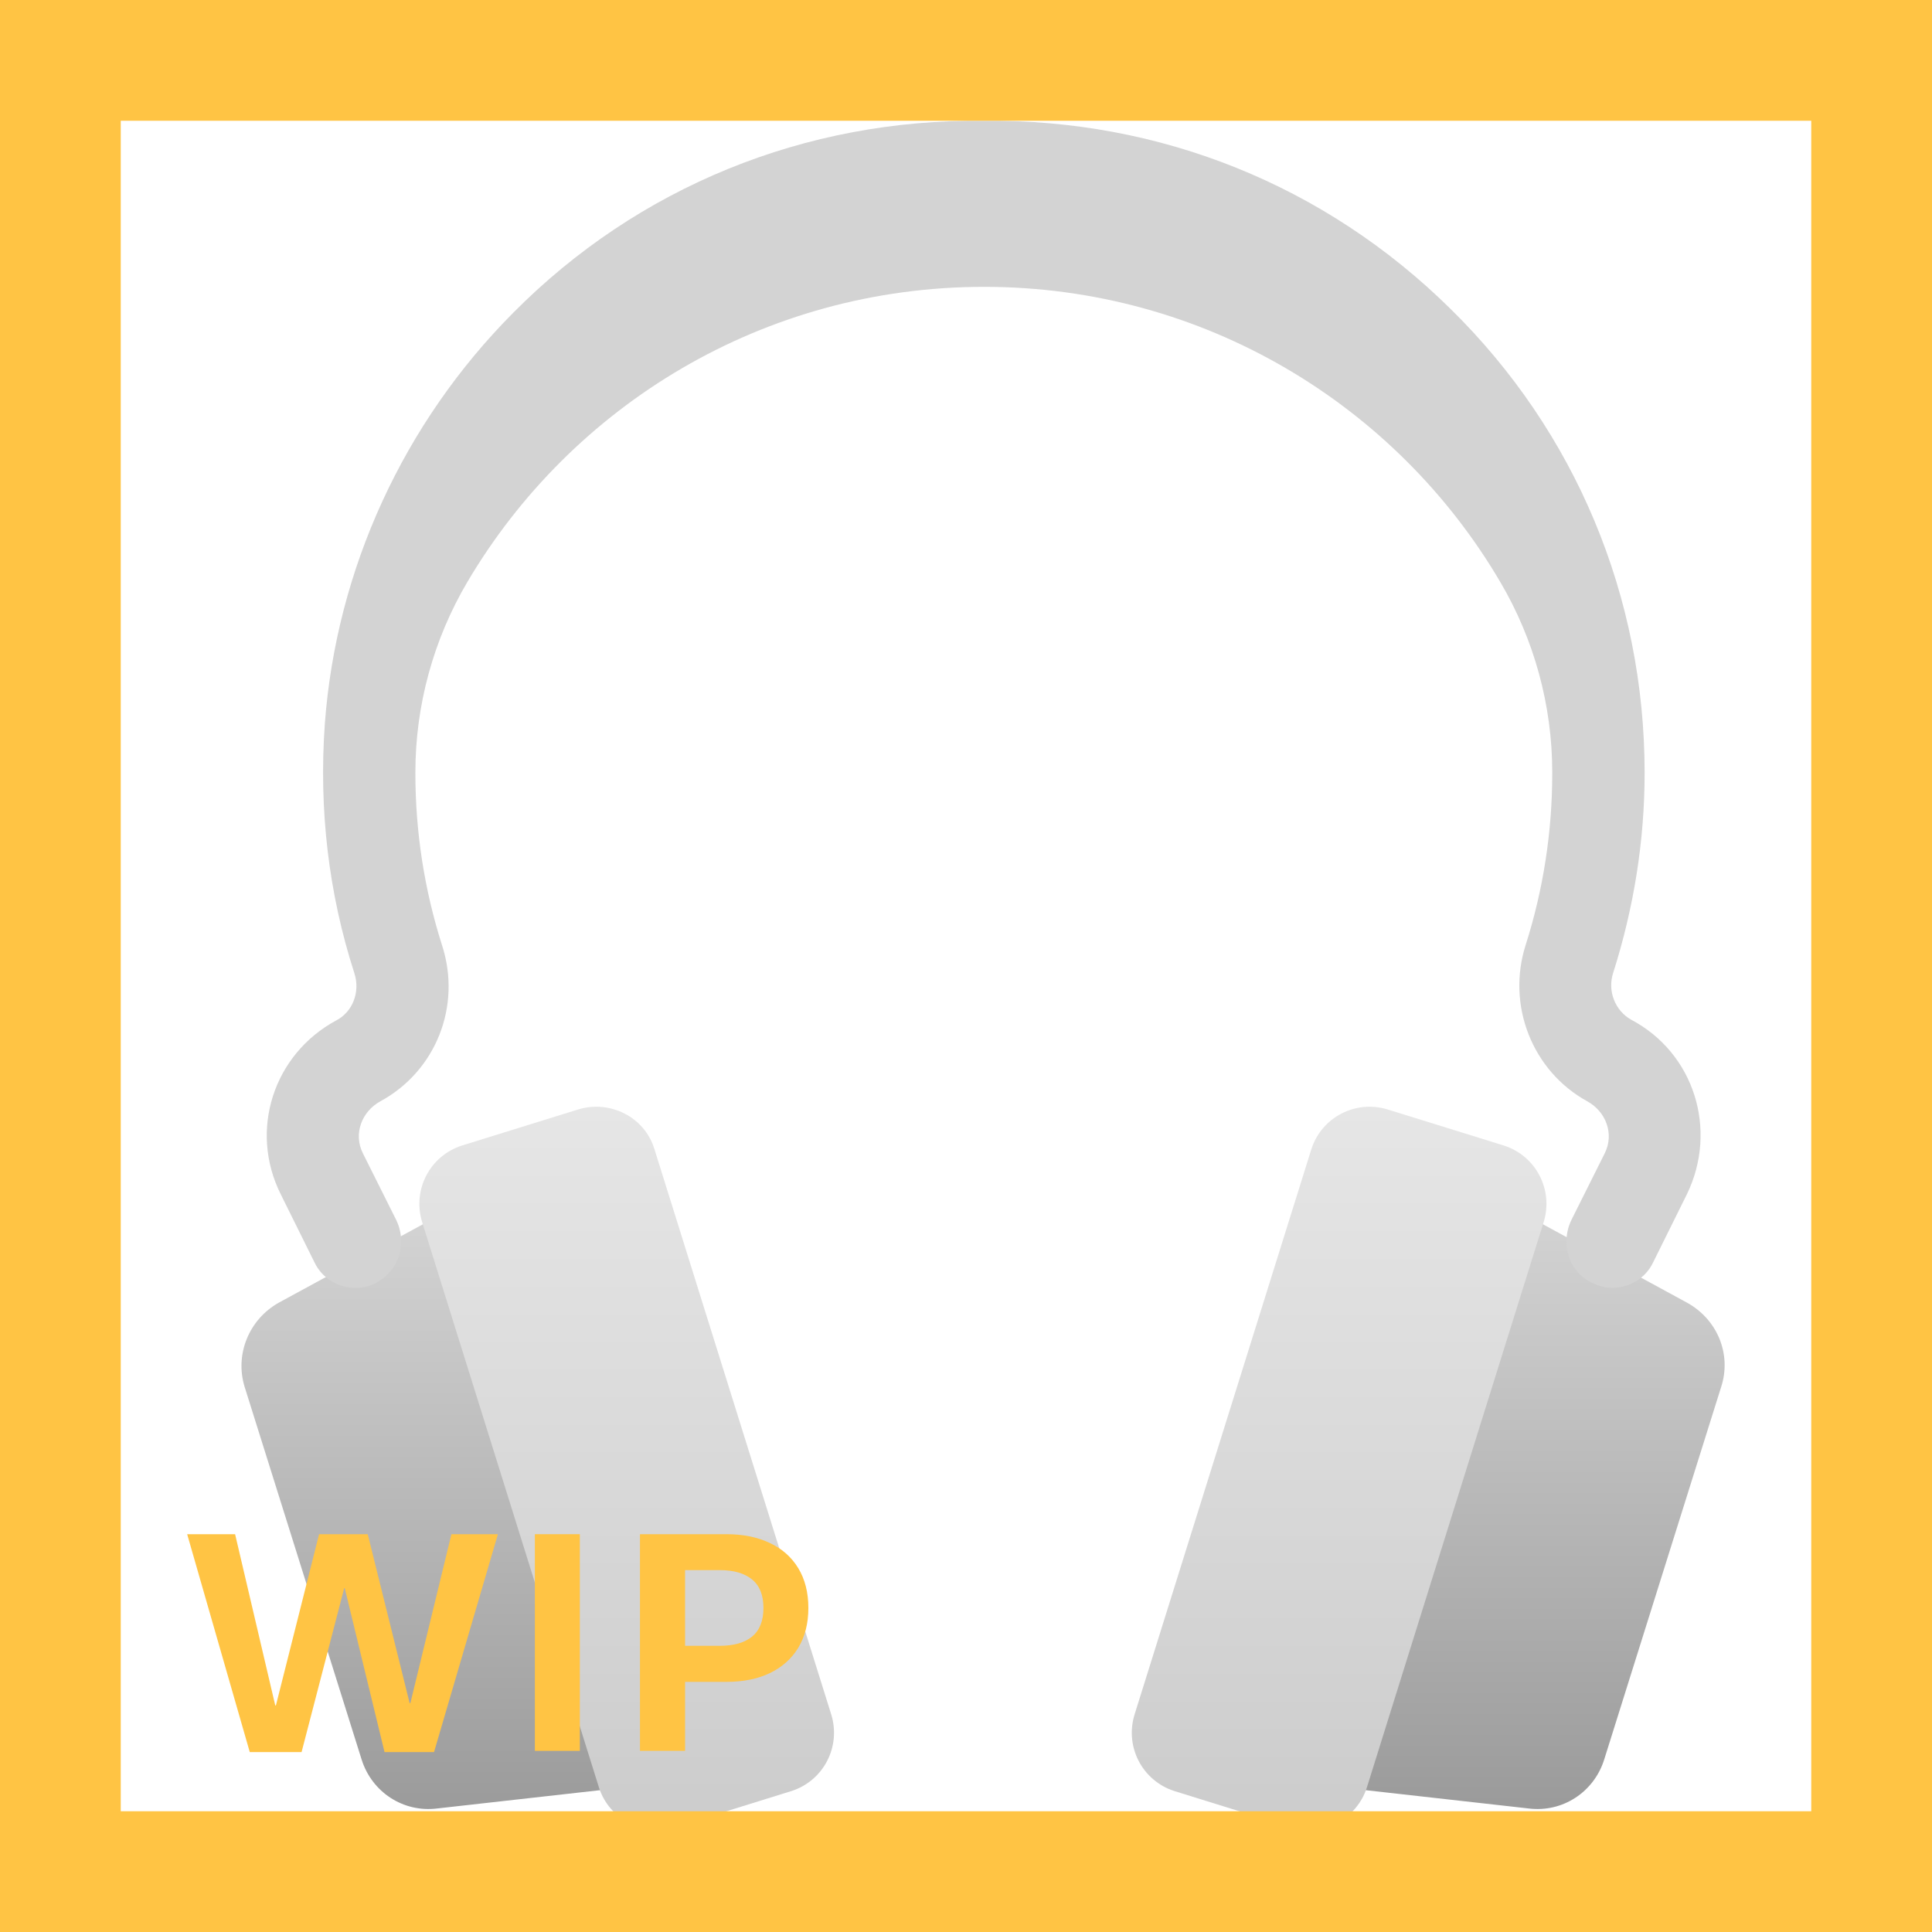
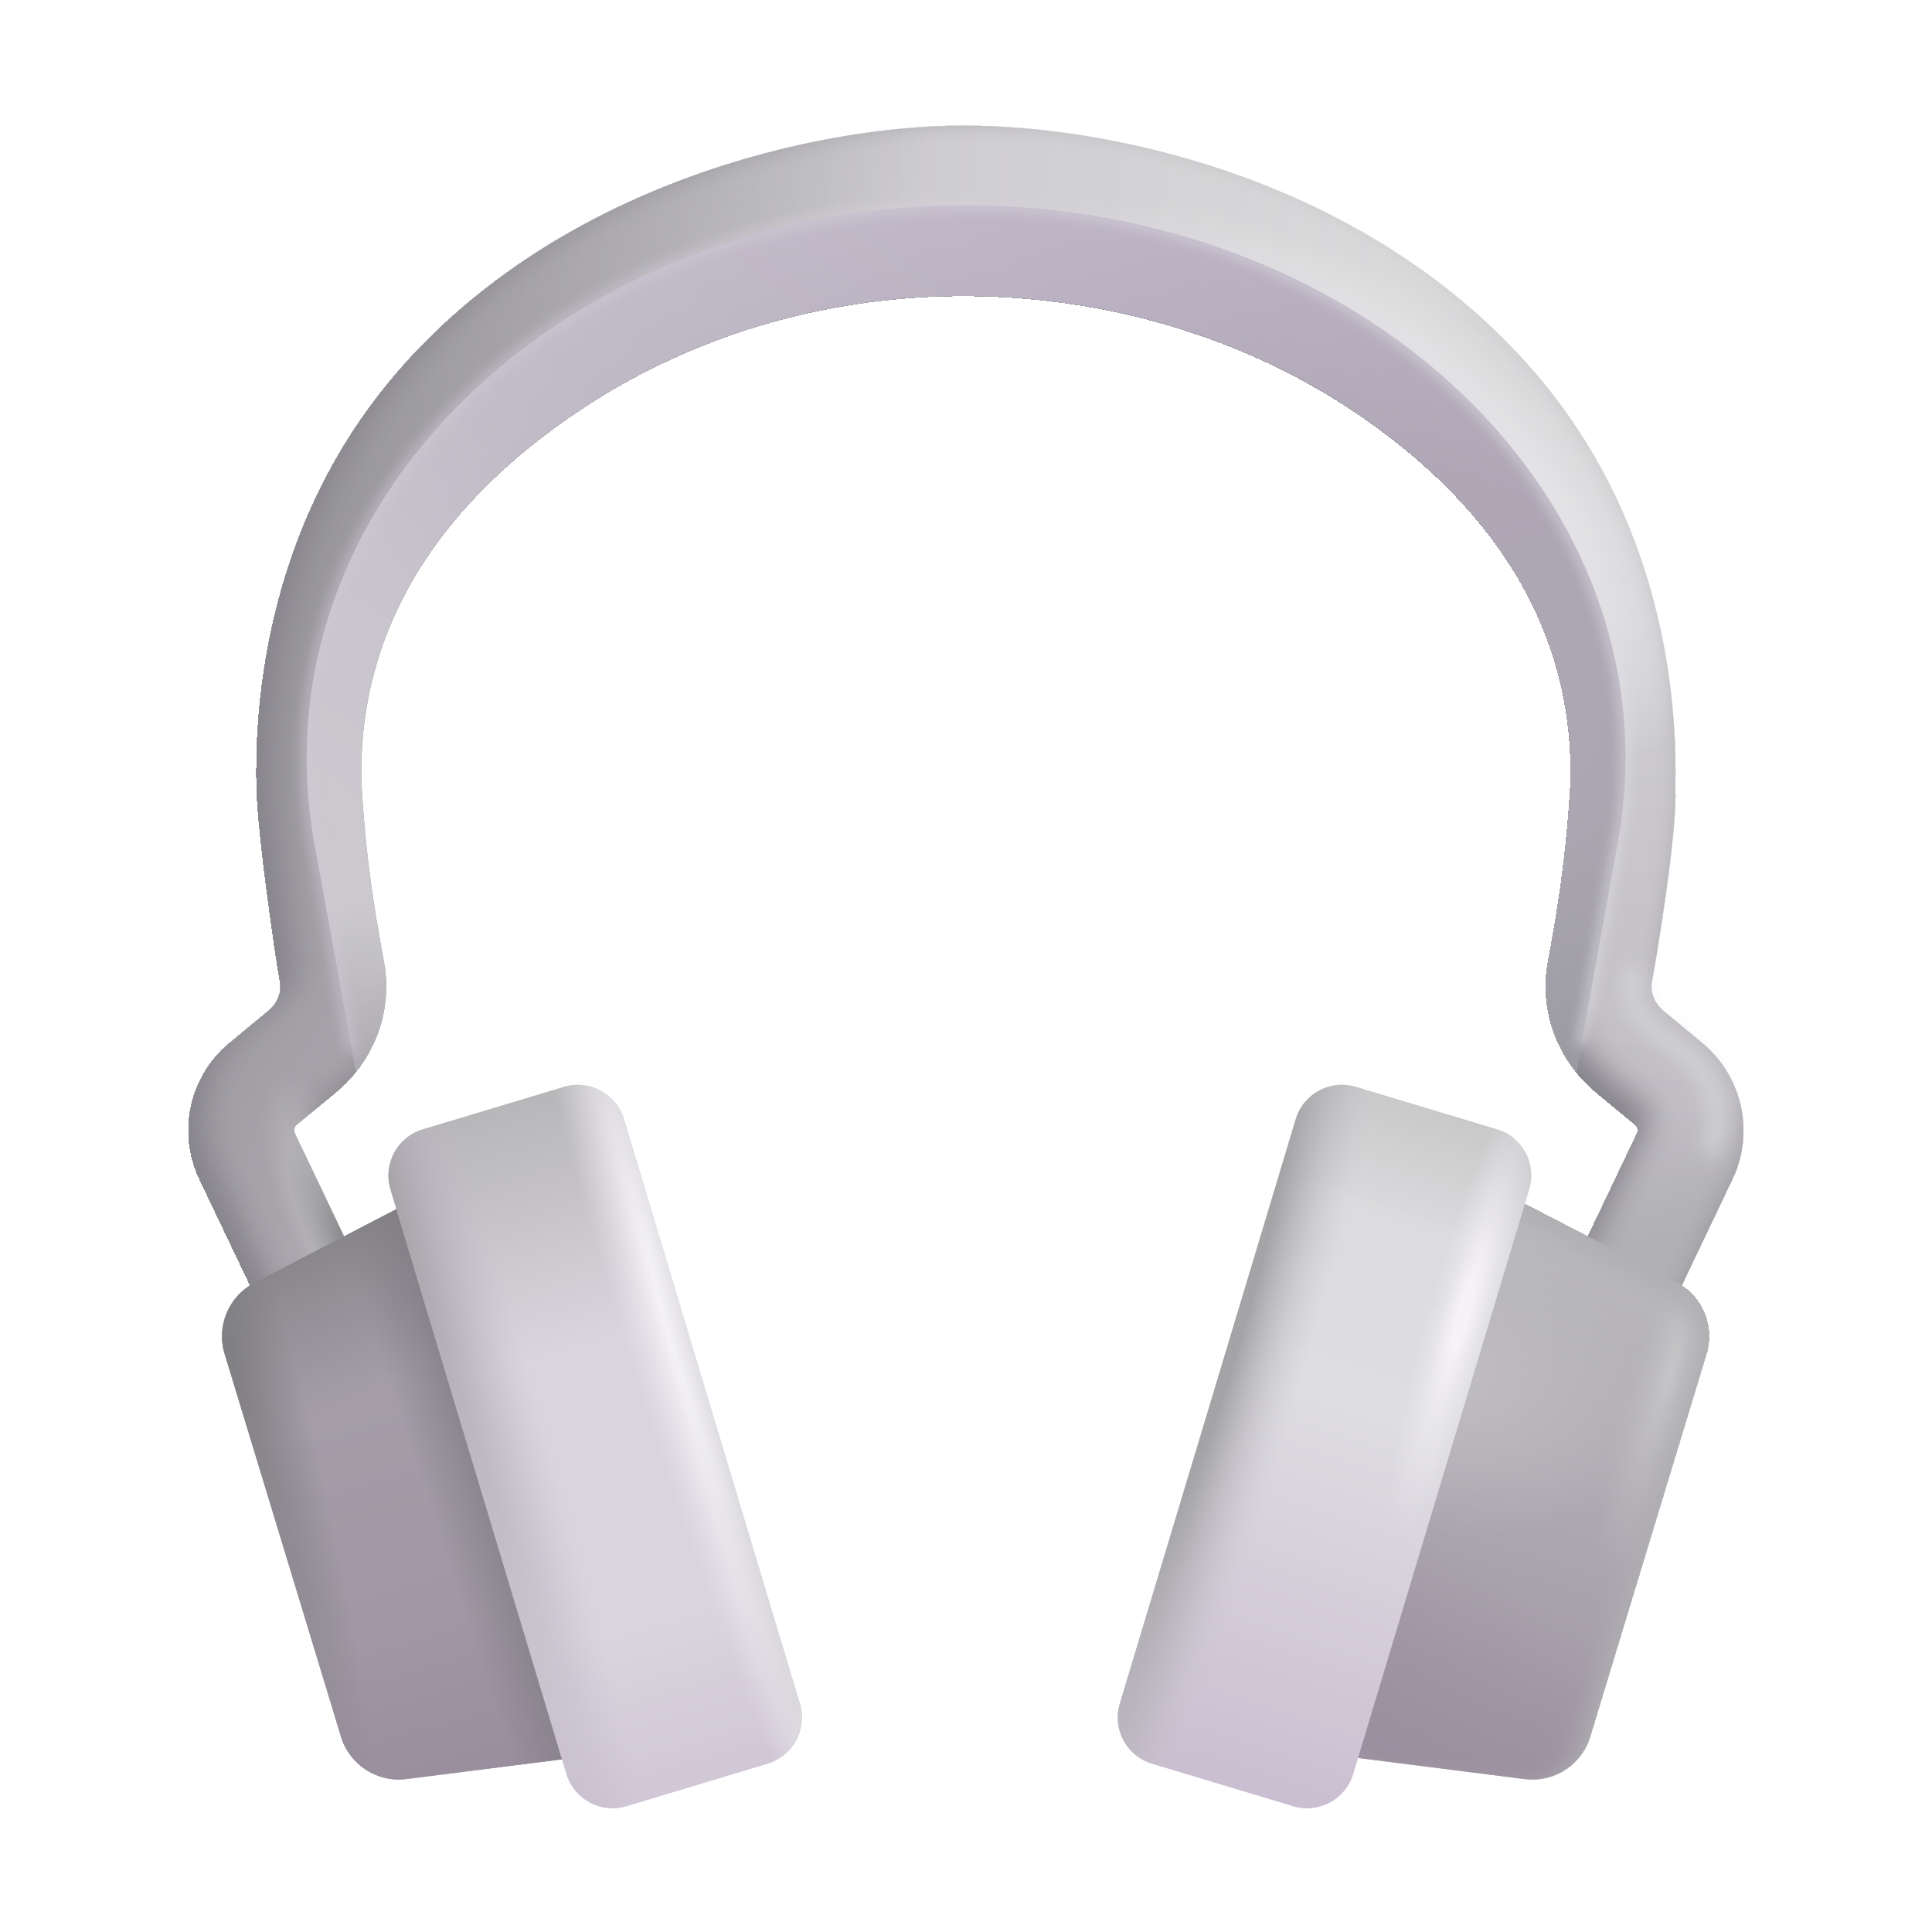
<svg xmlns="http://www.w3.org/2000/svg" width="32" height="32" viewBox="0 0 32 32" fill="none">
-   <path d="M4.05 22.965L5.99 29.145C6.16 29.684 6.68 30.024 7.24 29.954L10.09 29.634L7.14 20.204L4.62 21.575C4.12 21.855 3.89 22.434 4.05 22.965Z" fill="url(#paint0_linear_18_18382)" />
-   <path d="M28.51 22.965L26.57 29.145C26.4 29.684 25.88 30.024 25.32 29.954L22.47 29.634L25.42 20.204L27.94 21.575C28.45 21.855 28.68 22.434 28.51 22.965Z" fill="url(#paint1_linear_18_18382)" />
-   <path d="M9.58 18.375L7.65 18.974C7.12 19.145 6.83 19.704 6.99 20.235L9.92 29.605C10.09 30.134 10.65 30.424 11.18 30.265L13.11 29.665C13.64 29.494 13.93 28.934 13.77 28.404L10.84 19.035C10.68 18.505 10.11 18.215 9.58 18.375Z" fill="url(#paint2_linear_18_18382)" />
-   <path d="M22.98 18.375L24.91 18.974C25.44 19.145 25.73 19.704 25.57 20.235L22.64 29.605C22.47 30.134 21.91 30.424 21.38 30.265L19.45 29.665C18.92 29.494 18.63 28.934 18.79 28.404L21.72 19.035C21.89 18.505 22.45 18.215 22.98 18.375Z" fill="url(#paint3_linear_18_18382)" />
-   <path d="M27.02 16.891C26.75 16.741 26.62 16.411 26.72 16.111C27.06 15.041 27.24 13.931 27.24 12.801C27.24 9.891 26.1 7.151 24.02 5.111C21.95 3.071 19.22 1.971 16.3 2.001H16.29H16.28C13.34 1.971 10.57 3.091 8.5 5.181C6.69 7.001 5.57 9.421 5.38 11.991C5.28 13.401 5.44 14.791 5.87 16.121C5.97 16.431 5.84 16.761 5.57 16.901C4.53 17.461 4.12 18.721 4.65 19.781L5.21 20.911C5.34 21.181 5.61 21.331 5.89 21.331C6.04 21.331 6.19 21.291 6.32 21.191C6.64 20.971 6.73 20.541 6.56 20.201L6.01 19.101C5.85 18.781 5.99 18.411 6.3 18.241C7.22 17.741 7.65 16.661 7.32 15.651C7.03 14.741 6.88 13.781 6.88 12.811C6.88 12.801 6.88 12.801 6.88 12.791C6.88 11.681 7.18 10.591 7.74 9.641C9.47 6.711 12.65 4.751 16.3 4.751C19.94 4.751 23.13 6.711 24.85 9.641C25.41 10.591 25.71 11.681 25.71 12.791C25.71 12.801 25.71 12.801 25.71 12.811C25.71 13.781 25.56 14.741 25.27 15.651C24.95 16.651 25.38 17.741 26.29 18.241C26.6 18.411 26.74 18.781 26.58 19.101L26.03 20.201C25.86 20.541 25.95 20.981 26.27 21.191C26.41 21.281 26.56 21.331 26.7 21.331C26.98 21.331 27.25 21.181 27.38 20.911L27.94 19.781C28.46 18.711 28.06 17.441 27.02 16.891Z" fill="#D3D3D3" />
-   <path d="M4.995 29.02H4.137L3.1 25.411H3.894L4.559 28.247H4.57L5.285 25.411H6.091L6.785 28.209H6.797L7.477 25.411H8.247L7.189 29.02H6.369L5.71 26.305H5.701L4.995 29.02Z" fill="#FFC444" />
-   <path d="M9.604 29H8.859V25.411H9.604V29Z" fill="#FFC444" />
-   <path d="M10.6 29V25.411H12.032C12.306 25.411 12.544 25.459 12.747 25.555C12.952 25.65 13.11 25.79 13.222 25.974C13.333 26.157 13.389 26.377 13.389 26.633C13.389 26.889 13.333 27.108 13.222 27.292C13.11 27.476 12.952 27.616 12.747 27.714C12.544 27.81 12.306 27.857 12.032 27.857H11.347V29H10.6ZM11.918 27.26C12.152 27.26 12.332 27.209 12.457 27.107C12.582 27.004 12.645 26.846 12.645 26.633C12.645 26.42 12.582 26.263 12.457 26.161C12.332 26.058 12.152 26.006 11.918 26.006H11.347V27.26H11.918Z" fill="#FFC444" />
-   <path d="M0 0V-2H-2V0H0ZM32 0H34V-2H32V0ZM32 32V34H34V32H32ZM0 32H-2V34H0V32ZM0 2H32V-2H0V2ZM30 0V32H34V0H30ZM32 30H0V34H32V30ZM2 32V0H-2V32H2Z" fill="#FFC444" />
+   <g filter="url(#filter0_i_18_18382)">
+     <path d="M8.971 7.245C6.295 9.308 5.942 11.584 5.987 12.999C6.06 14.278 6.22 15.167 6.348 15.872L6.361 15.945C6.51 16.774 6.178 17.582 5.561 18.093L4.918 18.625C4.874 18.661 4.861 18.723 4.885 18.775L6.097 21.314L4.517 22.067L3.306 19.529C2.936 18.753 3.14 17.825 3.802 17.277L4.444 16.745C4.607 16.61 4.669 16.423 4.639 16.256L4.625 16.177C4.565 15.845 4.27 13.818 4.252 13.058C4.226 11.947 4.297 8.812 6.588 6.159C9.26 3.065 13.487 2.081 15.955 2.081C18.588 2.081 22.74 3.065 25.412 6.159C27.703 8.812 27.774 11.947 27.748 13.058C27.786 13.766 27.436 15.845 27.376 16.177L27.362 16.256C27.331 16.423 27.393 16.61 27.556 16.745L28.198 17.277C28.86 17.825 29.064 18.753 28.694 19.529L27.483 22.067L25.904 21.314L27.115 18.775C27.14 18.723 27.126 18.661 27.082 18.625L26.44 18.093C25.823 17.582 25.49 16.774 25.639 15.945L25.653 15.872C25.78 15.167 25.94 14.278 26.013 13C26.058 11.584 25.705 9.308 23.029 7.245C20.219 5.078 17.166 4.901 15.955 4.901C14.744 4.901 11.781 5.078 8.971 7.245Z" fill="url(#paint0_radial_18_18382)" />
+     <path d="M8.971 7.245C6.295 9.308 5.942 11.584 5.987 12.999C6.06 14.278 6.22 15.167 6.348 15.872L6.361 15.945C6.51 16.774 6.178 17.582 5.561 18.093L4.918 18.625C4.874 18.661 4.861 18.723 4.885 18.775L6.097 21.314L4.517 22.067L3.306 19.529C2.936 18.753 3.14 17.825 3.802 17.277L4.444 16.745C4.607 16.61 4.669 16.423 4.639 16.256L4.625 16.177C4.565 15.845 4.27 13.818 4.252 13.058C4.226 11.947 4.297 8.812 6.588 6.159C9.26 3.065 13.487 2.081 15.955 2.081C18.588 2.081 22.74 3.065 25.412 6.159C27.703 8.812 27.774 11.947 27.748 13.058C27.786 13.766 27.436 15.845 27.376 16.177L27.362 16.256C27.331 16.423 27.393 16.61 27.556 16.745L28.198 17.277C28.86 17.825 29.064 18.753 28.694 19.529L27.483 22.067L25.904 21.314L27.115 18.775C27.14 18.723 27.126 18.661 27.082 18.625L26.44 18.093C25.823 17.582 25.49 16.774 25.639 15.945L25.653 15.872C25.78 15.167 25.94 14.278 26.013 13C26.058 11.584 25.705 9.308 23.029 7.245C20.219 5.078 17.166 4.901 15.955 4.901C14.744 4.901 11.781 5.078 8.971 7.245Z" fill="url(#paint1_radial_18_18382)" />
+     <path d="M8.971 7.245C6.295 9.308 5.942 11.584 5.987 12.999C6.06 14.278 6.22 15.167 6.348 15.872L6.361 15.945C6.51 16.774 6.178 17.582 5.561 18.093L4.918 18.625C4.874 18.661 4.861 18.723 4.885 18.775L6.097 21.314L4.517 22.067L3.306 19.529C2.936 18.753 3.14 17.825 3.802 17.277L4.444 16.745C4.607 16.61 4.669 16.423 4.639 16.256L4.625 16.177C4.565 15.845 4.27 13.818 4.252 13.058C4.226 11.947 4.297 8.812 6.588 6.159C9.26 3.065 13.487 2.081 15.955 2.081C18.588 2.081 22.74 3.065 25.412 6.159C27.703 8.812 27.774 11.947 27.748 13.058C27.786 13.766 27.436 15.845 27.376 16.177L27.362 16.256C27.331 16.423 27.393 16.61 27.556 16.745L28.198 17.277C28.86 17.825 29.064 18.753 28.694 19.529L27.483 22.067L25.904 21.314L27.115 18.775C27.14 18.723 27.126 18.661 27.082 18.625L26.44 18.093C25.823 17.582 25.49 16.774 25.639 15.945L25.653 15.872C25.78 15.167 25.94 14.278 26.013 13C26.058 11.584 25.705 9.308 23.029 7.245C20.219 5.078 17.166 4.901 15.955 4.901C14.744 4.901 11.781 5.078 8.971 7.245Z" fill="url(#paint2_radial_18_18382)" />
+     <path d="M8.971 7.245C6.295 9.308 5.942 11.584 5.987 12.999C6.06 14.278 6.22 15.167 6.348 15.872L6.361 15.945C6.51 16.774 6.178 17.582 5.561 18.093L4.918 18.625C4.874 18.661 4.861 18.723 4.885 18.775L6.097 21.314L4.517 22.067L3.306 19.529C2.936 18.753 3.14 17.825 3.802 17.277L4.444 16.745C4.607 16.61 4.669 16.423 4.639 16.256L4.625 16.177C4.565 15.845 4.27 13.818 4.252 13.058C4.226 11.947 4.297 8.812 6.588 6.159C9.26 3.065 13.487 2.081 15.955 2.081C18.588 2.081 22.74 3.065 25.412 6.159C27.703 8.812 27.774 11.947 27.748 13.058C27.786 13.766 27.436 15.845 27.376 16.177L27.362 16.256C27.331 16.423 27.393 16.61 27.556 16.745L28.198 17.277C28.86 17.825 29.064 18.753 28.694 19.529L27.483 22.067L25.904 21.314L27.115 18.775C27.14 18.723 27.126 18.661 27.082 18.625L26.44 18.093C25.823 17.582 25.49 16.774 25.639 15.945L25.653 15.872C25.78 15.167 25.94 14.278 26.013 13C26.058 11.584 25.705 9.308 23.029 7.245C20.219 5.078 17.166 4.901 15.955 4.901C14.744 4.901 11.781 5.078 8.971 7.245Z" fill="url(#paint3_radial_18_18382)" />
+     <path d="M8.971 7.245C6.295 9.308 5.942 11.584 5.987 12.999C6.06 14.278 6.22 15.167 6.348 15.872L6.361 15.945C6.51 16.774 6.178 17.582 5.561 18.093L4.918 18.625C4.874 18.661 4.861 18.723 4.885 18.775L6.097 21.314L4.517 22.067L3.306 19.529C2.936 18.753 3.14 17.825 3.802 17.277L4.444 16.745C4.607 16.61 4.669 16.423 4.639 16.256L4.625 16.177C4.565 15.845 4.27 13.818 4.252 13.058C4.226 11.947 4.297 8.812 6.588 6.159C9.26 3.065 13.487 2.081 15.955 2.081C18.588 2.081 22.74 3.065 25.412 6.159C27.703 8.812 27.774 11.947 27.748 13.058C27.786 13.766 27.436 15.845 27.376 16.177L27.362 16.256C27.331 16.423 27.393 16.61 27.556 16.745L28.198 17.277C28.86 17.825 29.064 18.753 28.694 19.529L27.483 22.067L25.904 21.314L27.115 18.775C27.14 18.723 27.126 18.661 27.082 18.625L26.44 18.093C25.823 17.582 25.49 16.774 25.639 15.945L25.653 15.872C25.78 15.167 25.94 14.278 26.013 13C26.058 11.584 25.705 9.308 23.029 7.245C20.219 5.078 17.166 4.901 15.955 4.901C14.744 4.901 11.781 5.078 8.971 7.245Z" fill="url(#paint4_radial_18_18382)" />
+     <path d="M8.971 7.245C6.295 9.308 5.942 11.584 5.987 12.999C6.06 14.278 6.22 15.167 6.348 15.872L6.361 15.945C6.51 16.774 6.178 17.582 5.561 18.093L4.918 18.625C4.874 18.661 4.861 18.723 4.885 18.775L6.097 21.314L4.517 22.067L3.306 19.529C2.936 18.753 3.14 17.825 3.802 17.277L4.444 16.745C4.607 16.61 4.669 16.423 4.639 16.256L4.625 16.177C4.565 15.845 4.27 13.818 4.252 13.058C4.226 11.947 4.297 8.812 6.588 6.159C9.26 3.065 13.487 2.081 15.955 2.081C18.588 2.081 22.74 3.065 25.412 6.159C27.703 8.812 27.774 11.947 27.748 13.058C27.786 13.766 27.436 15.845 27.376 16.177L27.362 16.256C27.331 16.423 27.393 16.61 27.556 16.745L28.198 17.277C28.86 17.825 29.064 18.753 28.694 19.529L27.483 22.067L25.904 21.314L27.115 18.775C27.14 18.723 27.126 18.661 27.082 18.625L26.44 18.093C25.823 17.582 25.49 16.774 25.639 15.945L25.653 15.872C25.78 15.167 25.94 14.278 26.013 13C26.058 11.584 25.705 9.308 23.029 7.245C20.219 5.078 17.166 4.901 15.955 4.901C14.744 4.901 11.781 5.078 8.971 7.245Z" fill="url(#paint5_linear_18_18382)" />
+   </g>
+   <path d="M3.72 22.424C3.58 21.962 3.789 21.467 4.217 21.245L7.501 19.542C7.942 19.314 8.483 19.538 8.632 20.012L11.143 27.956C11.293 28.432 10.976 28.928 10.481 28.991L6.73 29.467C6.246 29.528 5.789 29.232 5.647 28.766L3.72 22.424Z" fill="url(#paint6_linear_18_18382)" />
+   <path d="M3.72 22.424C3.58 21.962 3.789 21.467 4.217 21.245L7.501 19.542C7.942 19.314 8.483 19.538 8.632 20.012L11.143 27.956C11.293 28.432 10.976 28.928 10.481 28.991L6.73 29.467C6.246 29.528 5.789 29.232 5.647 28.766L3.72 22.424Z" fill="url(#paint7_linear_18_18382)" />
+   <path d="M3.72 22.424C3.58 21.962 3.789 21.467 4.217 21.245L7.501 19.542C7.942 19.314 8.483 19.538 8.632 20.012L11.143 27.956C11.293 28.432 10.976 28.928 10.481 28.991L6.73 29.467C6.246 29.528 5.789 29.232 5.647 28.766L3.72 22.424Z" fill="url(#paint8_radial_18_18382)" />
+   <path d="M3.72 22.424C3.58 21.962 3.789 21.467 4.217 21.245L7.501 19.542C7.942 19.314 8.483 19.538 8.632 20.012L11.143 27.956C11.293 28.432 10.976 28.928 10.481 28.991L6.73 29.467C6.246 29.528 5.789 29.232 5.647 28.766L3.72 22.424Z" fill="url(#paint9_linear_18_18382)" />
+   <path d="M3.72 22.424C3.58 21.962 3.789 21.467 4.217 21.245L7.501 19.542C7.942 19.314 8.483 19.538 8.632 20.012L11.143 27.956C11.293 28.432 10.976 28.928 10.481 28.991L6.73 29.467C6.246 29.528 5.789 29.232 5.647 28.766L3.72 22.424Z" fill="url(#paint10_linear_18_18382)" />
+   <g filter="url(#filter1_i_18_18382)">
+     <path d="M28.263 22.424C28.403 21.962 28.194 21.467 27.766 21.245L24.482 19.542C24.041 19.314 23.501 19.538 23.351 20.012L20.84 27.956C20.69 28.432 21.007 28.928 21.503 28.991L25.253 29.467C25.737 29.528 26.194 29.232 26.336 28.766L28.263 22.424Z" fill="url(#paint11_linear_18_18382)" />
+     <path d="M28.263 22.424C28.403 21.962 28.194 21.467 27.766 21.245L24.482 19.542C24.041 19.314 23.501 19.538 23.351 20.012L20.84 27.956C20.69 28.432 21.007 28.928 21.503 28.991L25.253 29.467C25.737 29.528 26.194 29.232 26.336 28.766L28.263 22.424Z" fill="url(#paint12_linear_18_18382)" />
+     <path d="M28.263 22.424C28.403 21.962 28.194 21.467 27.766 21.245L24.482 19.542C24.041 19.314 23.501 19.538 23.351 20.012L20.84 27.956C20.69 28.432 21.007 28.928 21.503 28.991L25.253 29.467C25.737 29.528 26.194 29.232 26.336 28.766L28.263 22.424Z" fill="url(#paint13_radial_18_18382)" />
+     <path d="M28.263 22.424C28.403 21.962 28.194 21.467 27.766 21.245L24.482 19.542C24.041 19.314 23.501 19.538 23.351 20.012L20.84 27.956C20.69 28.432 21.007 28.928 21.503 28.991L25.253 29.467C25.737 29.528 26.194 29.232 26.336 28.766L28.263 22.424Z" fill="url(#paint14_radial_18_18382)" />
+   </g>
+   <path d="M6.468 19.702C6.34 19.279 6.58 18.832 7.003 18.705L9.338 18.002C9.761 17.875 10.207 18.115 10.335 18.538L13.249 28.218C13.376 28.641 13.136 29.087 12.713 29.214L10.378 29.917C9.955 30.045 9.509 29.805 9.381 29.382L6.468 19.702Z" fill="url(#paint15_linear_18_18382)" />
+   <path d="M6.468 19.702C6.34 19.279 6.58 18.832 7.003 18.705L9.338 18.002C9.761 17.875 10.207 18.115 10.335 18.538L13.249 28.218C13.376 28.641 13.136 29.087 12.713 29.214L10.378 29.917C9.955 30.045 9.509 29.805 9.381 29.382L6.468 19.702Z" fill="url(#paint16_radial_18_18382)" />
+   <path d="M6.468 19.702C6.34 19.279 6.58 18.832 7.003 18.705L9.338 18.002C9.761 17.875 10.207 18.115 10.335 18.538L13.249 28.218C13.376 28.641 13.136 29.087 12.713 29.214L10.378 29.917C9.955 30.045 9.509 29.805 9.381 29.382L6.468 19.702Z" fill="url(#paint17_radial_18_18382)" />
+   <path d="M6.468 19.702C6.34 19.279 6.58 18.832 7.003 18.705L9.338 18.002C9.761 17.875 10.207 18.115 10.335 18.538L13.249 28.218C13.376 28.641 13.136 29.087 12.713 29.214L10.378 29.917C9.955 30.045 9.509 29.805 9.381 29.382L6.468 19.702Z" fill="url(#paint18_linear_18_18382)" />
+   <path d="M25.328 19.702C25.456 19.279 25.216 18.832 24.793 18.705L22.458 18.002C22.035 17.875 21.588 18.115 21.461 18.538L18.547 28.218C18.42 28.641 18.66 29.087 19.083 29.214L21.418 29.917C21.841 30.045 22.287 29.805 22.414 29.382L25.328 19.702Z" fill="url(#paint19_linear_18_18382)" />
+   <path d="M25.328 19.702C25.456 19.279 25.216 18.832 24.793 18.705L22.458 18.002C22.035 17.875 21.588 18.115 21.461 18.538L18.547 28.218C18.42 28.641 18.66 29.087 19.083 29.214L21.418 29.917C21.841 30.045 22.287 29.805 22.414 29.382L25.328 19.702Z" fill="url(#paint20_linear_18_18382)" />
+   <path d="M25.328 19.702C25.456 19.279 25.216 18.832 24.793 18.705L22.458 18.002C22.035 17.875 21.588 18.115 21.461 18.538L18.547 28.218C18.42 28.641 18.66 29.087 19.083 29.214L21.418 29.917C21.841 30.045 22.287 29.805 22.414 29.382L25.328 19.702Z" fill="url(#paint21_radial_18_18382)" />
+   <path d="M25.328 19.702C25.456 19.279 25.216 18.832 24.793 18.705L22.458 18.002C22.035 17.875 21.588 18.115 21.461 18.538L18.547 28.218C18.42 28.641 18.66 29.087 19.083 29.214L21.418 29.917C21.841 30.045 22.287 29.805 22.414 29.382L25.328 19.702Z" fill="url(#paint22_radial_18_18382)" />
+   <path d="M5.987 12.999C5.942 11.584 6.295 9.308 8.971 7.245C11.781 5.078 14.744 4.901 15.955 4.901C17.166 4.901 20.219 5.078 23.029 7.245C25.705 9.308 26.058 11.584 26.013 13C25.94 14.278 25.78 15.167 25.652 15.872L25.639 15.945C25.52 16.609 25.709 17.26 26.107 17.755L26.773 14.072C26.79 13.986 26.806 13.899 26.82 13.812C26.887 13.402 26.922 12.983 26.922 12.558C26.922 7.501 22.032 3.401 16 3.401C9.968 3.401 5.078 7.501 5.078 12.558C5.078 12.988 5.114 13.412 5.182 13.827L5.18 13.827L5.897 17.75C6.292 17.256 6.48 16.607 6.361 15.945L6.347 15.872C6.22 15.167 6.06 14.278 5.987 12.999Z" fill="url(#paint23_linear_18_18382)" />
+   <path d="M5.987 12.999C5.942 11.584 6.295 9.308 8.971 7.245C11.781 5.078 14.744 4.901 15.955 4.901C17.166 4.901 20.219 5.078 23.029 7.245C25.705 9.308 26.058 11.584 26.013 13C25.94 14.278 25.78 15.167 25.652 15.872L25.639 15.945C25.52 16.609 25.709 17.26 26.107 17.755L26.773 14.072C26.79 13.986 26.806 13.899 26.82 13.812C26.887 13.402 26.922 12.983 26.922 12.558C26.922 7.501 22.032 3.401 16 3.401C9.968 3.401 5.078 7.501 5.078 12.558C5.078 12.988 5.114 13.412 5.182 13.827L5.18 13.827L5.897 17.75C6.292 17.256 6.48 16.607 6.361 15.945L6.347 15.872C6.22 15.167 6.06 14.278 5.987 12.999Z" fill="url(#paint24_radial_18_18382)" />
+   <path d="M5.987 12.999C5.942 11.584 6.295 9.308 8.971 7.245C11.781 5.078 14.744 4.901 15.955 4.901C17.166 4.901 20.219 5.078 23.029 7.245C25.705 9.308 26.058 11.584 26.013 13C25.94 14.278 25.78 15.167 25.652 15.872L25.639 15.945C25.52 16.609 25.709 17.26 26.107 17.755L26.773 14.072C26.79 13.986 26.806 13.899 26.82 13.812C26.887 13.402 26.922 12.983 26.922 12.558C26.922 7.501 22.032 3.401 16 3.401C9.968 3.401 5.078 7.501 5.078 12.558C5.078 12.988 5.114 13.412 5.182 13.827L5.18 13.827L5.897 17.75C6.292 17.256 6.48 16.607 6.361 15.945L6.347 15.872C6.22 15.167 6.06 14.278 5.987 12.999Z" fill="url(#paint25_linear_18_18382)" />
+   <path d="M5.987 12.999C5.942 11.584 6.295 9.308 8.971 7.245C11.781 5.078 14.744 4.901 15.955 4.901C17.166 4.901 20.219 5.078 23.029 7.245C25.705 9.308 26.058 11.584 26.013 13C25.94 14.278 25.78 15.167 25.652 15.872L25.639 15.945C25.52 16.609 25.709 17.26 26.107 17.755L26.773 14.072C26.79 13.986 26.806 13.899 26.82 13.812C26.887 13.402 26.922 12.983 26.922 12.558C26.922 7.501 22.032 3.401 16 3.401C9.968 3.401 5.078 7.501 5.078 12.558C5.078 12.988 5.114 13.412 5.182 13.827L5.18 13.827L5.897 17.75C6.292 17.256 6.48 16.607 6.361 15.945L6.347 15.872C6.22 15.167 6.06 14.278 5.987 12.999Z" fill="url(#paint26_radial_18_18382)" />
+   <g filter="url(#filter2_f_18_18382)">
+     <path d="M26.172 17.316C26.19 17.23 26.806 13.899 26.82 13.812C26.887 13.402 26.922 12.983 26.922 12.558C26.922 7.501 22.032 3.401 16 3.401C9.968 3.401 5.078 7.501 5.078 12.558C5.078 12.988 5.114 13.412 5.182 13.827L5.18 13.827L5.83 17.401" stroke="url(#paint27_linear_18_18382)" stroke-width="0.1" />
+   </g>
+   <g filter="url(#filter3_f_18_18382)">
+     <path d="M27.059 16.001C27 16.226 26.962 16.737 27.286 16.979C27.609 17.221 27.807 17.388 27.865 17.441C28.166 17.642 28.674 18.257 28.299 19.113" stroke="#D1D1D3" stroke-width="0.3" />
+   </g>
  <defs>
-     <linearGradient id="paint0_linear_18_18382" x1="7.037" y1="29.963" x2="7.037" y2="20.211" gradientUnits="userSpaceOnUse">
-       <stop stop-color="#9B9B9B" />
-       <stop offset="1" stop-color="#D3D3D3" />
+     <filter id="filter0_i_18_18382" x="3.123" y="1.831" width="26.004" height="20.236" filterUnits="userSpaceOnUse" color-interpolation-filters="sRGB">
+       <feFlood flood-opacity="0" result="BackgroundImageFix" />
+       <feBlend mode="normal" in="SourceGraphic" in2="BackgroundImageFix" result="shape" />
+       <feColorMatrix in="SourceAlpha" type="matrix" values="0 0 0 0 0 0 0 0 0 0 0 0 0 0 0 0 0 0 127 0" result="hardAlpha" />
+       <feOffset dx="0.25" dy="-0.25" />
+       <feGaussianBlur stdDeviation="0.25" />
+       <feComposite in2="hardAlpha" operator="arithmetic" k2="-1" k3="1" />
+       <feColorMatrix type="matrix" values="0 0 0 0 0.525 0 0 0 0 0.514 0 0 0 0 0.541 0 0 0 1 0" />
+       <feBlend mode="normal" in2="shape" result="effect1_innerShadow_18_18382" />
+     </filter>
+     <filter id="filter1_i_18_18382" x="20.603" y="19.452" width="7.704" height="10.223" filterUnits="userSpaceOnUse" color-interpolation-filters="sRGB">
+       <feFlood flood-opacity="0" result="BackgroundImageFix" />
+       <feBlend mode="normal" in="SourceGraphic" in2="BackgroundImageFix" result="shape" />
+       <feColorMatrix in="SourceAlpha" type="matrix" values="0 0 0 0 0 0 0 0 0 0 0 0 0 0 0 0 0 0 127 0" result="hardAlpha" />
+       <feOffset dx="-0.2" dy="0.2" />
+       <feGaussianBlur stdDeviation="0.2" />
+       <feComposite in2="hardAlpha" operator="arithmetic" k2="-1" k3="1" />
+       <feColorMatrix type="matrix" values="0 0 0 0 0.69 0 0 0 0 0.686 0 0 0 0 0.698 0 0 0 1 0" />
+       <feBlend mode="normal" in2="shape" result="effect1_innerShadow_18_18382" />
+     </filter>
+     <filter id="filter2_f_18_18382" x="4.828" y="3.151" width="22.344" height="14.459" filterUnits="userSpaceOnUse" color-interpolation-filters="sRGB">
+       <feFlood flood-opacity="0" result="BackgroundImageFix" />
+       <feBlend mode="normal" in="SourceGraphic" in2="BackgroundImageFix" result="shape" />
+       <feGaussianBlur stdDeviation="0.1" result="effect1_foregroundBlur_18_18382" />
+     </filter>
+     <filter id="filter3_f_18_18382" x="26.569" y="15.663" width="2.313" height="3.809" filterUnits="userSpaceOnUse" color-interpolation-filters="sRGB">
+       <feFlood flood-opacity="0" result="BackgroundImageFix" />
+       <feBlend mode="normal" in="SourceGraphic" in2="BackgroundImageFix" result="shape" />
+       <feGaussianBlur stdDeviation="0.15" result="effect1_foregroundBlur_18_18382" />
+     </filter>
+     <radialGradient id="paint0_radial_18_18382" cx="0" cy="0" r="1" gradientUnits="userSpaceOnUse" gradientTransform="translate(23.6188 4.48184) rotate(114.311) scale(16.9353 23.4245)">
+       <stop stop-color="#DADADB" />
+       <stop offset="1" stop-color="#B9B5BD" />
+     </radialGradient>
+     <radialGradient id="paint1_radial_18_18382" cx="0" cy="0" r="1" gradientUnits="userSpaceOnUse" gradientTransform="translate(3.12305 10.8068) rotate(19.2062) scale(9.61161 32.0782)">
+       <stop offset="0.096" stop-color="#969499" />
+       <stop offset="1" stop-color="#969499" stop-opacity="0" />
+     </radialGradient>
+     <radialGradient id="paint2_radial_18_18382" cx="0" cy="0" r="1" gradientUnits="userSpaceOnUse" gradientTransform="translate(5.95906 20.563) rotate(-117.087) scale(3.0608 1.02371)">
+       <stop offset="0.256" stop-color="#C6C4C9" />
+       <stop offset="1" stop-color="#C6C4C9" stop-opacity="0" />
+     </radialGradient>
+     <radialGradient id="paint3_radial_18_18382" cx="0" cy="0" r="1" gradientUnits="userSpaceOnUse" gradientTransform="translate(5.83425 20.7294) rotate(-117.35) scale(2.03754 0.586159)">
+       <stop offset="0.167" stop-color="#8D8D8F" />
+       <stop offset="1" stop-color="#8D8D8F" stop-opacity="0" />
+     </radialGradient>
+     <radialGradient id="paint4_radial_18_18382" cx="0" cy="0" r="1" gradientUnits="userSpaceOnUse" gradientTransform="translate(22.3511 8.14414) rotate(-54.3815) scale(3.429 6.67803)">
+       <stop offset="0.567" stop-color="#EBEBED" />
+       <stop offset="1" stop-color="#EBEBED" stop-opacity="0" />
+     </radialGradient>
+     <linearGradient id="paint5_linear_18_18382" x1="27.884" y1="21.416" x2="27.094" y2="18.67" gradientUnits="userSpaceOnUse">
+       <stop offset="0.327" stop-color="#B1B0B4" />
+       <stop offset="1" stop-color="#B1B0B4" stop-opacity="0" />
    </linearGradient>
-     <linearGradient id="paint1_linear_18_18382" x1="25.449" y1="29.87" x2="25.449" y2="20.118" gradientUnits="userSpaceOnUse">
-       <stop stop-color="#9B9B9B" />
-       <stop offset="1" stop-color="#D3D3D3" />
+     <linearGradient id="paint6_linear_18_18382" x1="5.064" y1="21.433" x2="7.429" y2="29.475" gradientUnits="userSpaceOnUse">
+       <stop stop-color="#A6A0AA" />
+       <stop offset="1" stop-color="#9D94A2" />
    </linearGradient>
-     <linearGradient id="paint2_linear_18_18382" x1="10.389" y1="30.315" x2="10.389" y2="18.33" gradientUnits="userSpaceOnUse">
-       <stop offset="0.006" stop-color="#CCCCCC" />
-       <stop offset="1" stop-color="#E6E6E6" />
+     <linearGradient id="paint7_linear_18_18382" x1="8.151" y1="29.475" x2="7.429" y2="26.955" gradientUnits="userSpaceOnUse">
+       <stop stop-color="#998E9E" />
+       <stop offset="1" stop-color="#998E9E" stop-opacity="0" />
    </linearGradient>
-     <linearGradient id="paint3_linear_18_18382" x1="22.178" y1="30.315" x2="22.178" y2="18.33" gradientUnits="userSpaceOnUse">
-       <stop offset="0.006" stop-color="#CCCCCC" />
-       <stop offset="1" stop-color="#E6E6E6" />
+     <radialGradient id="paint8_radial_18_18382" cx="0" cy="0" r="1" gradientUnits="userSpaceOnUse" gradientTransform="translate(3.677 22.0576) rotate(75.1074) scale(8.92479 1.06286)">
+       <stop stop-color="#817F83" />
+       <stop offset="1" stop-color="#817F83" stop-opacity="0" />
+     </radialGradient>
+     <linearGradient id="paint9_linear_18_18382" x1="4.533" y1="19.995" x2="5.877" y2="23.151" gradientUnits="userSpaceOnUse">
+       <stop stop-color="#7F7E80" />
+       <stop offset="1" stop-color="#7F7E80" stop-opacity="0" />
+     </linearGradient>
+     <linearGradient id="paint10_linear_18_18382" x1="8.557" y1="24.146" x2="7" y2="24.654" gradientUnits="userSpaceOnUse">
+       <stop offset="0.182" stop-color="#807D84" />
+       <stop offset="1" stop-color="#807D84" stop-opacity="0" />
+     </linearGradient>
+     <linearGradient id="paint11_linear_18_18382" x1="27.158" y1="20.808" x2="24.555" y2="29.475" gradientUnits="userSpaceOnUse">
+       <stop stop-color="#BAB9BC" />
+       <stop offset="1" stop-color="#9F96A4" />
+     </linearGradient>
+     <linearGradient id="paint12_linear_18_18382" x1="23.252" y1="29.475" x2="25.158" y2="26.401" gradientUnits="userSpaceOnUse">
+       <stop stop-color="#9A8F9F" />
+       <stop offset="1" stop-color="#9A8F9F" stop-opacity="0" />
+     </linearGradient>
+     <radialGradient id="paint13_radial_18_18382" cx="0" cy="0" r="1" gradientUnits="userSpaceOnUse" gradientTransform="translate(27.6739 22.7295) rotate(106.376) scale(3.71313 0.681309)">
+       <stop stop-color="#C7C6C8" />
+       <stop offset="1" stop-color="#BAB8BC" stop-opacity="0" />
+     </radialGradient>
+     <radialGradient id="paint14_radial_18_18382" cx="0" cy="0" r="1" gradientUnits="userSpaceOnUse" gradientTransform="translate(23.6895 22.6826) rotate(19.7468) scale(3.88469 2.56034)">
+       <stop stop-color="#C1BFC3" />
+       <stop offset="1" stop-color="#C1BFC3" stop-opacity="0" />
+     </radialGradient>
+     <linearGradient id="paint15_linear_18_18382" x1="7.971" y1="18.401" x2="11.721" y2="30.901" gradientUnits="userSpaceOnUse">
+       <stop stop-color="#B7B6B8" />
+       <stop offset="0.321" stop-color="#D9D5DD" />
+       <stop offset="0.682" stop-color="#D9D5DD" />
+       <stop offset="1" stop-color="#CDC1D4" />
+     </linearGradient>
+     <radialGradient id="paint16_radial_18_18382" cx="0" cy="0" r="1" gradientUnits="userSpaceOnUse" gradientTransform="translate(6.18946 18.8701) rotate(72.755) scale(16.655 1.37978)">
+       <stop stop-color="#A4A2A6" />
+       <stop offset="1" stop-color="#C5BACF" stop-opacity="0" />
+     </radialGradient>
+     <radialGradient id="paint17_radial_18_18382" cx="0" cy="0" r="1" gradientUnits="userSpaceOnUse" gradientTransform="translate(11.5332 22.6201) rotate(162.646) scale(1.04769 9.65758)">
+       <stop offset="0.262" stop-color="#F6F4F7" />
+       <stop offset="1" stop-color="#E6E1EA" stop-opacity="0" />
+     </radialGradient>
+     <linearGradient id="paint18_linear_18_18382" x1="12.143" y1="24.12" x2="11.611" y2="24.261" gradientUnits="userSpaceOnUse">
+       <stop offset="0.133" stop-color="#DBD9DE" />
+       <stop offset="1" stop-color="#DBD9DE" stop-opacity="0" />
+     </linearGradient>
+     <linearGradient id="paint19_linear_18_18382" x1="24.377" y1="18.308" x2="20.096" y2="31.12" gradientUnits="userSpaceOnUse">
+       <stop stop-color="#DAD9DB" />
+       <stop offset="0.399" stop-color="#DEDDE1" />
+       <stop offset="0.962" stop-color="#C7B9CF" />
+     </linearGradient>
+     <linearGradient id="paint20_linear_18_18382" x1="23.939" y1="18.183" x2="23.283" y2="20.276" gradientUnits="userSpaceOnUse">
+       <stop offset="0.109" stop-color="#C9C9CA" />
+       <stop offset="1" stop-color="#C9C9CA" stop-opacity="0" />
+     </linearGradient>
+     <radialGradient id="paint21_radial_18_18382" cx="0" cy="0" r="1" gradientUnits="userSpaceOnUse" gradientTransform="translate(20.377 21.6513) rotate(15.7807) scale(1.4938 15.9576)">
+       <stop offset="0.205" stop-color="#A4A3A6" />
+       <stop offset="1" stop-color="#CECAD3" stop-opacity="0" />
+     </radialGradient>
+     <radialGradient id="paint22_radial_18_18382" cx="0" cy="0" r="1" gradientUnits="userSpaceOnUse" gradientTransform="translate(24.2364 21.7763) rotate(105.977) scale(3.91692 0.624606)">
+       <stop offset="0.151" stop-color="#F5F3F7" />
+       <stop offset="1" stop-color="#E8E4EC" stop-opacity="0" />
+     </radialGradient>
+     <linearGradient id="paint23_linear_18_18382" x1="6.096" y1="16.995" x2="17.408" y2="2.495" gradientUnits="userSpaceOnUse">
+       <stop stop-color="#CDCBCF" />
+       <stop offset="1" stop-color="#BEB5C7" />
+     </linearGradient>
+     <radialGradient id="paint24_radial_18_18382" cx="0" cy="0" r="1" gradientUnits="userSpaceOnUse" gradientTransform="translate(22.6271 8.58887) rotate(-88.0363) scale(5.47196 16.8348)">
+       <stop offset="0.172" stop-color="#AFA7B6" />
+       <stop offset="1" stop-color="#AFA7B6" stop-opacity="0" />
+     </radialGradient>
+     <linearGradient id="paint25_linear_18_18382" x1="26.315" y1="17.755" x2="22.877" y2="9.339" gradientUnits="userSpaceOnUse">
+       <stop stop-color="#9B99A0" />
+       <stop offset="1" stop-color="#9B99A0" stop-opacity="0" />
+     </linearGradient>
+     <radialGradient id="paint26_radial_18_18382" cx="0" cy="0" r="1" gradientUnits="userSpaceOnUse" gradientTransform="translate(6.28332 18.5264) rotate(-88.9949) scale(3.56305 5.42238)">
+       <stop stop-color="#A5A2A9" />
+       <stop offset="1" stop-color="#A5A2A9" stop-opacity="0" />
+     </radialGradient>
+     <linearGradient id="paint27_linear_18_18382" x1="10.065" y1="7.089" x2="25.127" y2="7.151" gradientUnits="userSpaceOnUse">
+       <stop stop-color="#CFC9D4" />
+       <stop offset="1" stop-color="#DFDDE3" />
    </linearGradient>
  </defs>
</svg>
